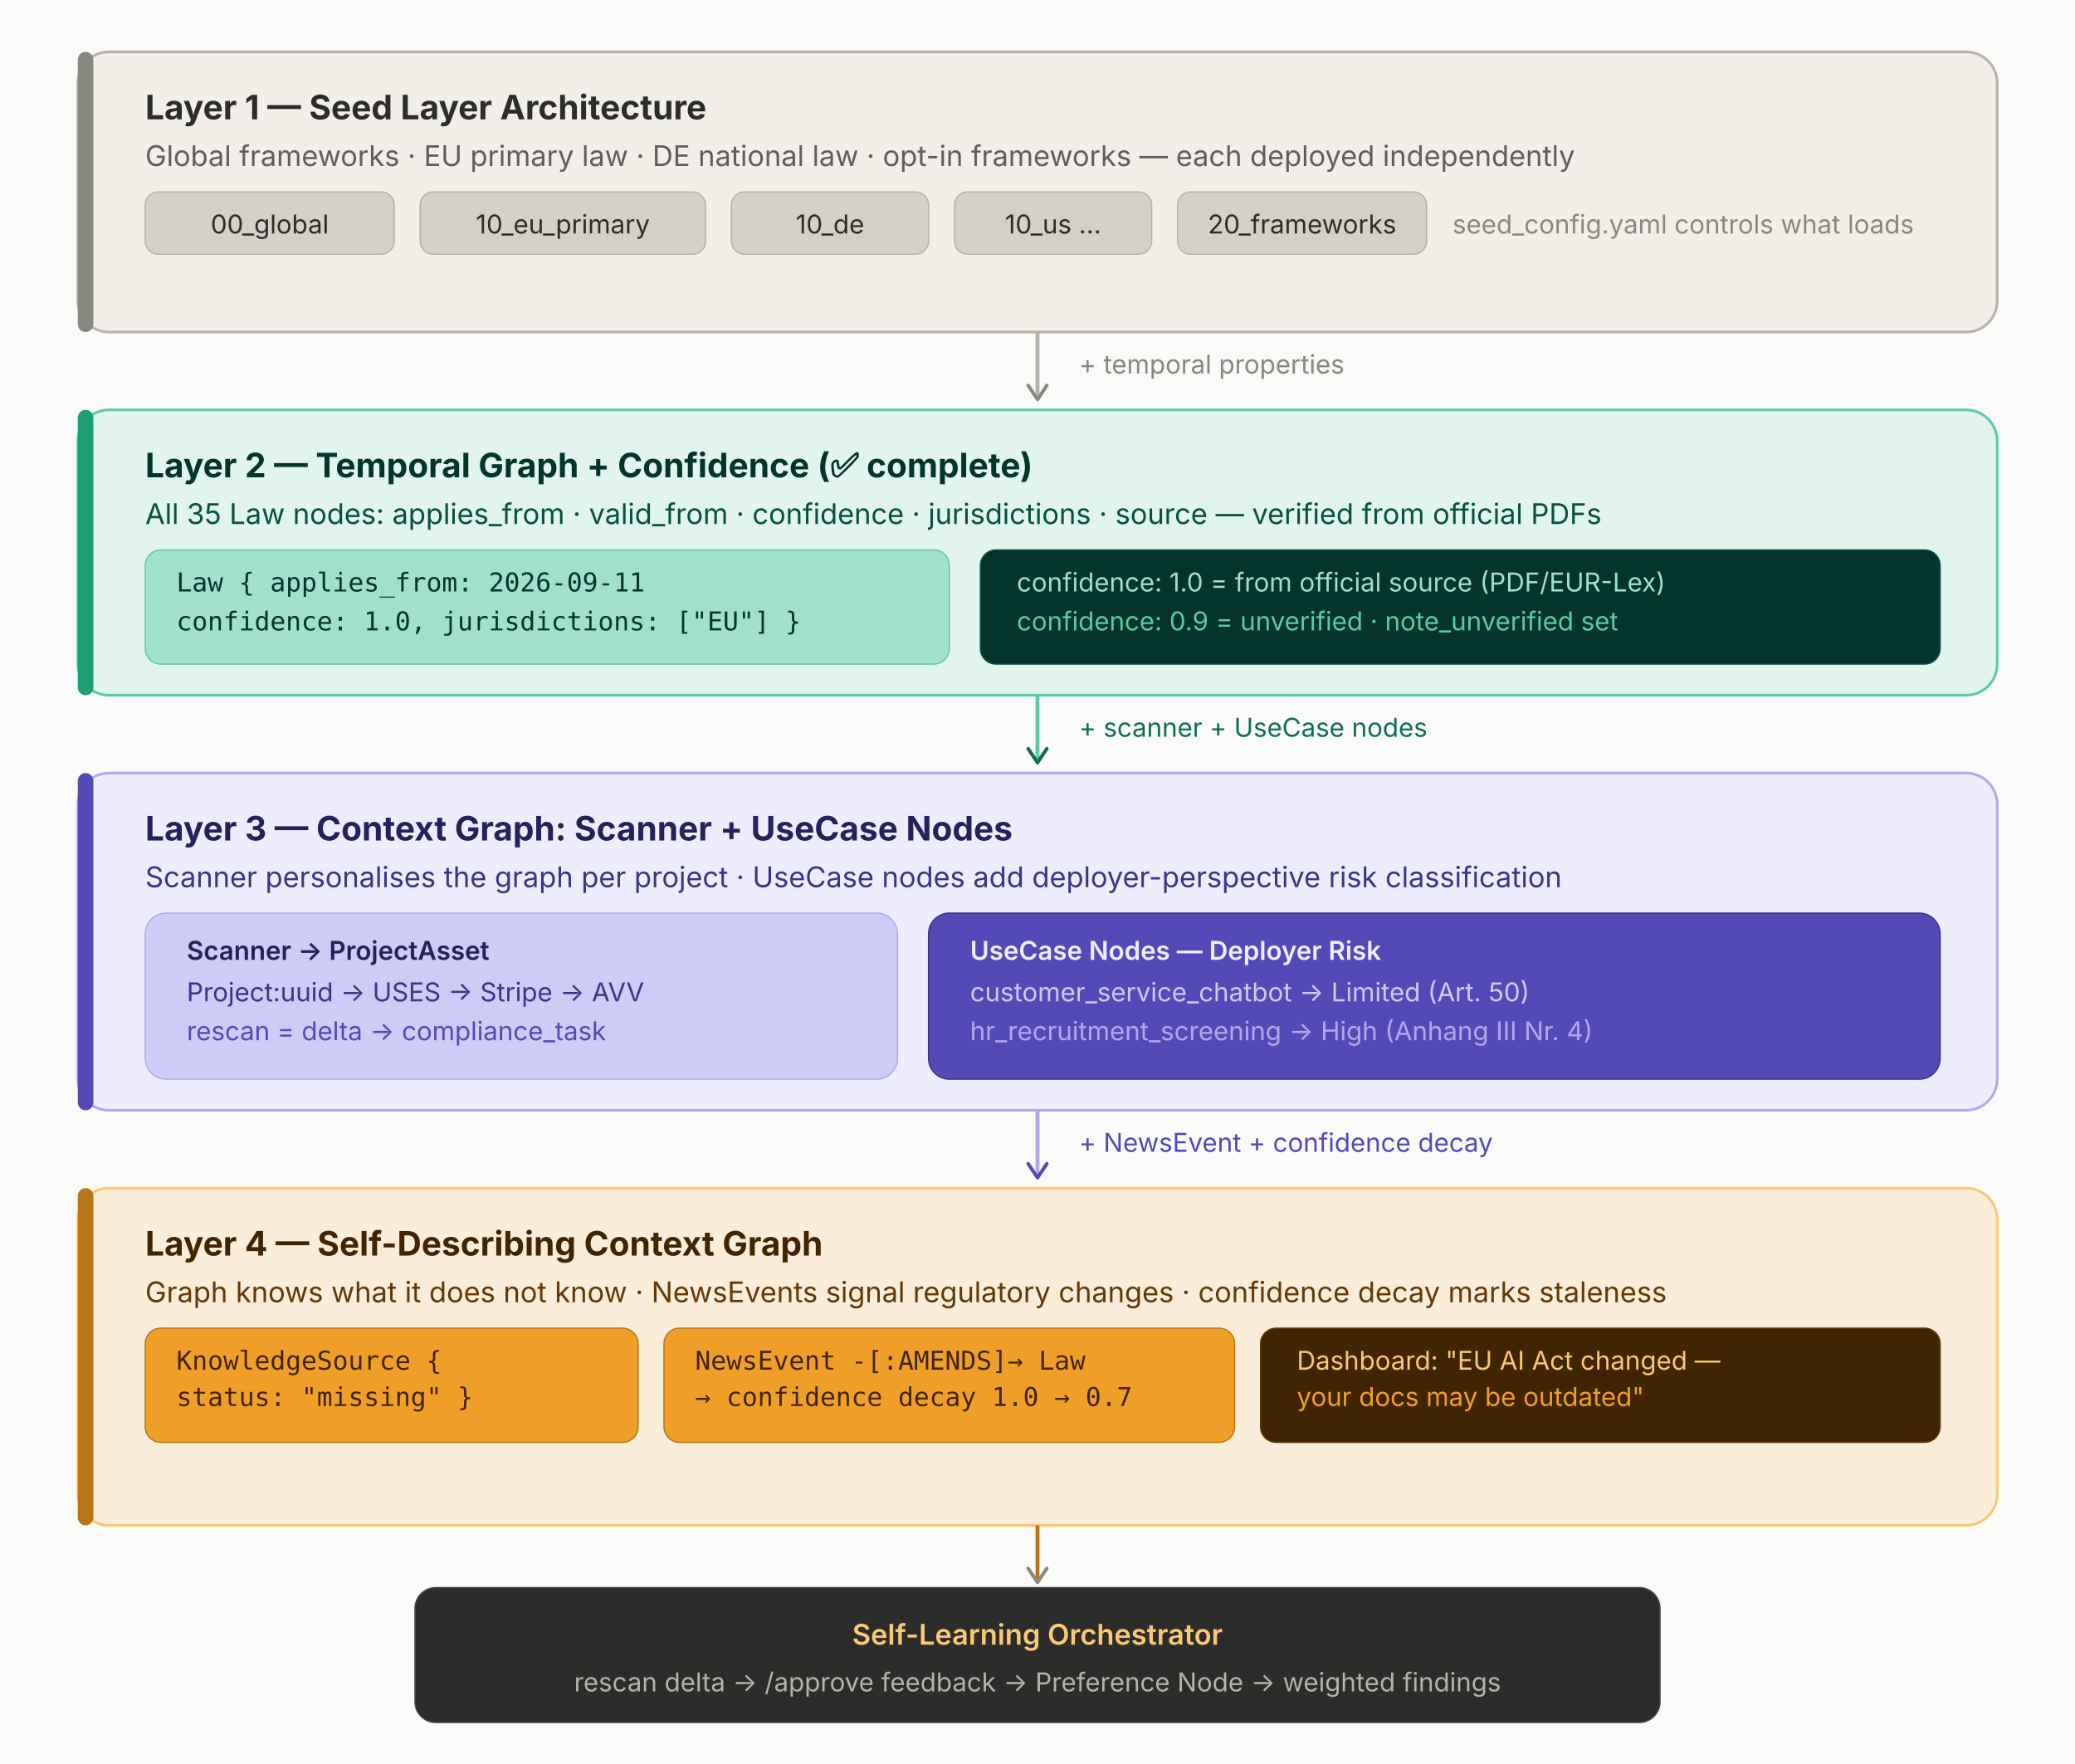
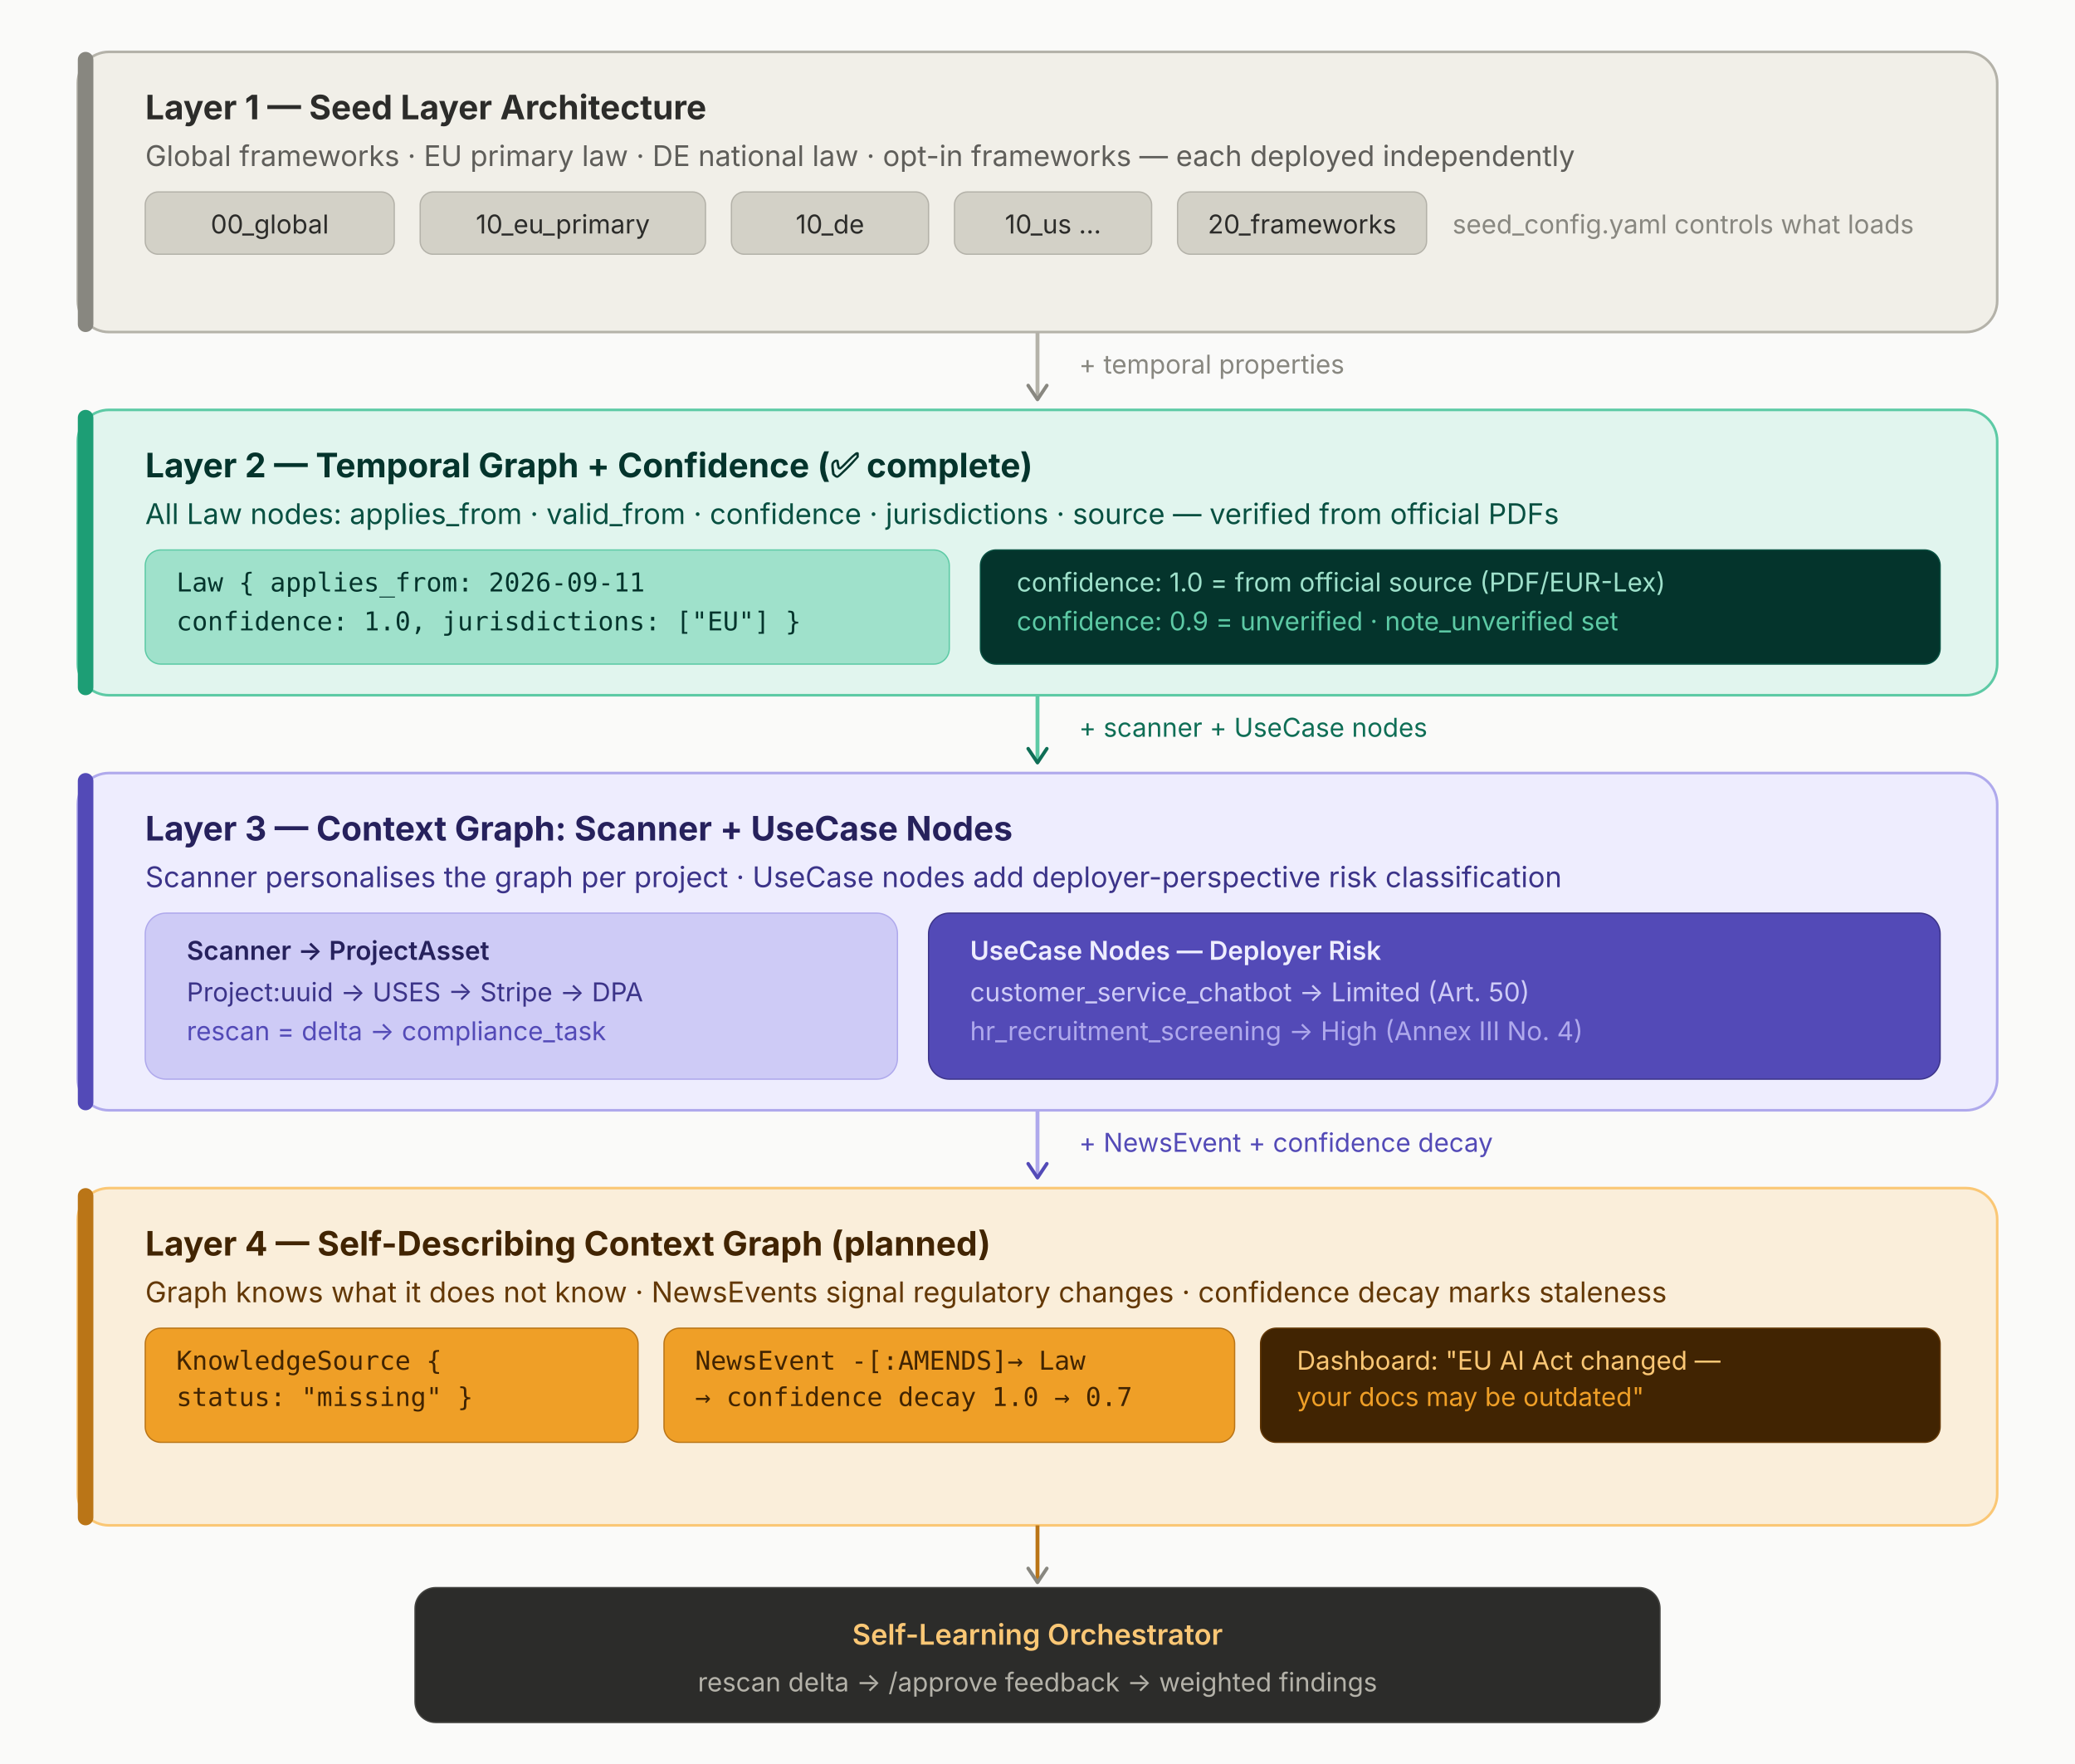
<svg xmlns="http://www.w3.org/2000/svg" width="800" height="680" viewBox="0 0 800 680" font-family="system-ui, -apple-system, sans-serif">
  <rect width="800" height="680" fill="#FAFAF9" />
  <defs>
    <marker id="arr" viewBox="0 0 10 10" refX="8" refY="5" markerWidth="6" markerHeight="6" orient="auto-start-reverse">
      <path d="M2 1L8 5L2 9" fill="none" stroke="#888780" stroke-width="1.5" stroke-linecap="round" stroke-linejoin="round" />
    </marker>
    <marker id="arr-teal" viewBox="0 0 10 10" refX="8" refY="5" markerWidth="6" markerHeight="6" orient="auto-start-reverse">
      <path d="M2 1L8 5L2 9" fill="none" stroke="#0F6E56" stroke-width="1.5" stroke-linecap="round" stroke-linejoin="round" />
    </marker>
    <marker id="arr-purple" viewBox="0 0 10 10" refX="8" refY="5" markerWidth="6" markerHeight="6" orient="auto-start-reverse">
      <path d="M2 1L8 5L2 9" fill="none" stroke="#534AB7" stroke-width="1.5" stroke-linecap="round" stroke-linejoin="round" />
    </marker>
    <marker id="arr-amber" viewBox="0 0 10 10" refX="8" refY="5" markerWidth="6" markerHeight="6" orient="auto-start-reverse">
      <path d="M2 1L8 5L2 9" fill="none" stroke="#BA7517" stroke-width="1.5" stroke-linecap="round" stroke-linejoin="round" />
    </marker>
  </defs>
  <rect x="30" y="20" width="740" height="108" rx="12" fill="#F1EFE8" stroke="#B4B2A9" stroke-width="1" />
  <rect x="30" y="20" width="6" height="108" rx="3" fill="#888780" />
  <text x="56" y="46" font-size="13" font-weight="700" fill="#2C2C2A">Layer 1 — Seed Layer Architecture</text>
  <text x="56" y="64" font-size="11" fill="#5F5E5A">Global frameworks · EU primary law · DE national law · opt-in frameworks — each deployed independently</text>
  <rect x="56" y="74" width="96" height="24" rx="5" fill="#D3D1C7" stroke="#B4B2A9" stroke-width="0.5" />
  <text x="104" y="90" text-anchor="middle" font-size="10" fill="#2C2C2A">00_global</text>
  <rect x="162" y="74" width="110" height="24" rx="5" fill="#D3D1C7" stroke="#B4B2A9" stroke-width="0.5" />
  <text x="217" y="90" text-anchor="middle" font-size="10" fill="#2C2C2A">10_eu_primary</text>
  <rect x="282" y="74" width="76" height="24" rx="5" fill="#D3D1C7" stroke="#B4B2A9" stroke-width="0.5" />
  <text x="320" y="90" text-anchor="middle" font-size="10" fill="#2C2C2A">10_de</text>
  <rect x="368" y="74" width="76" height="24" rx="5" fill="#D3D1C7" stroke="#B4B2A9" stroke-width="0.5" />
  <text x="406" y="90" text-anchor="middle" font-size="10" fill="#2C2C2A">10_us …</text>
  <rect x="454" y="74" width="96" height="24" rx="5" fill="#D3D1C7" stroke="#B4B2A9" stroke-width="0.5" />
  <text x="502" y="90" text-anchor="middle" font-size="10" fill="#2C2C2A">20_frameworks</text>
  <text x="560" y="90" font-size="10" fill="#888780">seed_config.yaml controls what loads</text>
  <line x1="400" y1="128" x2="400" y2="154" stroke="#B4B2A9" stroke-width="1.5" marker-end="url(#arr)" />
  <text x="416" y="144" font-size="10" fill="#888780">+ temporal properties</text>
  <rect x="30" y="158" width="740" height="110" rx="12" fill="#E1F5EE" stroke="#5DCAA5" stroke-width="1" />
  <rect x="30" y="158" width="6" height="110" rx="3" fill="#1D9E75" />
  <text x="56" y="184" font-size="13" font-weight="700" fill="#04342C">Layer 2 — Temporal Graph + Confidence (✅ complete)</text>
-   <text x="56" y="202" font-size="11" fill="#085041">All 35 Law nodes: applies_from · valid_from · confidence · jurisdictions · source — verified from official PDFs</text>
+   <text x="56" y="202" font-size="11" fill="#085041">All Law nodes: applies_from · valid_from · confidence · jurisdictions · source — verified from official PDFs</text>
  <rect x="56" y="212" width="310" height="44" rx="6" fill="#9FE1CB" stroke="#5DCAA5" stroke-width="0.5" />
  <text x="68" y="228" font-size="10" font-family="monospace" fill="#04342C">Law { applies_from: 2026-09-11</text>
  <text x="68" y="243" font-size="10" font-family="monospace" fill="#04342C">      confidence: 1.0, jurisdictions: ["EU"] }</text>
  <rect x="378" y="212" width="370" height="44" rx="6" fill="#04342C" stroke="#085041" stroke-width="0.5" />
  <text x="392" y="228" font-size="10" fill="#9FE1CB">confidence: 1.0 = from official source (PDF/EUR-Lex)</text>
  <text x="392" y="243" font-size="10" fill="#5DCAA5">confidence: 0.9 = unverified · note_unverified set</text>
  <line x1="400" y1="268" x2="400" y2="294" stroke="#5DCAA5" stroke-width="1.5" marker-end="url(#arr-teal)" />
  <text x="416" y="284" font-size="10" fill="#0F6E56">+ scanner + UseCase nodes</text>
  <rect x="30" y="298" width="740" height="130" rx="12" fill="#EEEDFE" stroke="#AFA9EC" stroke-width="1" />
  <rect x="30" y="298" width="6" height="130" rx="3" fill="#534AB7" />
  <text x="56" y="324" font-size="13" font-weight="700" fill="#26215C">Layer 3 — Context Graph: Scanner + UseCase Nodes</text>
  <text x="56" y="342" font-size="11" fill="#3C3489">Scanner personalises the graph per project · UseCase nodes add deployer-perspective risk classification</text>
  <rect x="56" y="352" width="290" height="64" rx="8" fill="#CECBF6" stroke="#AFA9EC" stroke-width="0.5" />
  <text x="72" y="370" font-size="10" font-weight="600" fill="#26215C">Scanner → ProjectAsset</text>
-   <text x="72" y="386" font-size="10" fill="#3C3489">Project:uuid → USES → Stripe → AVV</text>
+   <text x="72" y="386" font-size="10" fill="#3C3489">Project:uuid → USES → Stripe → DPA</text>
  <text x="72" y="401" font-size="10" fill="#534AB7">rescan = delta → compliance_task</text>
  <rect x="358" y="352" width="390" height="64" rx="8" fill="#534AB7" stroke="#3C3489" stroke-width="0.5" />
  <text x="374" y="370" font-size="10" font-weight="600" fill="#EEEDFE">UseCase Nodes — Deployer Risk</text>
  <text x="374" y="386" font-size="10" fill="#CECBF6">customer_service_chatbot → Limited (Art. 50)</text>
-   <text x="374" y="401" font-size="10" fill="#AFA9EC">hr_recruitment_screening → High (Anhang III Nr. 4)</text>
+   <text x="374" y="401" font-size="10" fill="#AFA9EC">hr_recruitment_screening → High (Annex III No. 4)</text>
  <line x1="400" y1="428" x2="400" y2="454" stroke="#AFA9EC" stroke-width="1.5" marker-end="url(#arr-purple)" />
  <text x="416" y="444" font-size="10" fill="#534AB7">+ NewsEvent + confidence decay</text>
  <rect x="30" y="458" width="740" height="130" rx="12" fill="#FAEEDA" stroke="#FAC775" stroke-width="1" />
  <rect x="30" y="458" width="6" height="130" rx="3" fill="#BA7517" />
-   <text x="56" y="484" font-size="13" font-weight="700" fill="#412402">Layer 4 — Self-Describing Context Graph</text>
+   <text x="56" y="484" font-size="13" font-weight="700" fill="#412402">Layer 4 — Self-Describing Context Graph (planned)</text>
  <text x="56" y="502" font-size="11" fill="#633806">Graph knows what it does not know · NewsEvents signal regulatory changes · confidence decay marks staleness</text>
  <rect x="56" y="512" width="190" height="44" rx="6" fill="#EF9F27" stroke="#BA7517" stroke-width="0.5" />
  <text x="68" y="528" font-size="10" font-family="monospace" fill="#412402">KnowledgeSource {</text>
  <text x="68" y="542" font-size="10" font-family="monospace" fill="#412402">  status: "missing" }</text>
  <rect x="256" y="512" width="220" height="44" rx="6" fill="#EF9F27" stroke="#BA7517" stroke-width="0.5" />
  <text x="268" y="528" font-size="10" font-family="monospace" fill="#412402">NewsEvent -[:AMENDS]→ Law</text>
  <text x="268" y="542" font-size="10" font-family="monospace" fill="#412402">  → confidence decay 1.0 → 0.7</text>
  <rect x="486" y="512" width="262" height="44" rx="6" fill="#412402" stroke="#633806" stroke-width="0.5" />
  <text x="500" y="528" font-size="10" fill="#FAC775">Dashboard: "EU AI Act changed —</text>
  <text x="500" y="542" font-size="10" fill="#EF9F27">  your docs may be outdated"</text>
  <line x1="400" y1="588" x2="400" y2="610" stroke="#BA7517" stroke-width="1.5" marker-end="url(#arr)" />
  <rect x="160" y="612" width="480" height="52" rx="8" fill="#2C2C2A" stroke="#444441" stroke-width="0.5" />
  <text x="400" y="634" text-anchor="middle" font-size="11" font-weight="600" fill="#FAC775">Self-Learning Orchestrator</text>
-   <text x="400" y="652" text-anchor="middle" font-size="10" fill="#B4B2A9">rescan delta → /approve feedback → Preference Node → weighted findings</text>
+   <text x="400" y="652" text-anchor="middle" font-size="10" fill="#B4B2A9">rescan delta → /approve feedback → weighted findings</text>
</svg>
